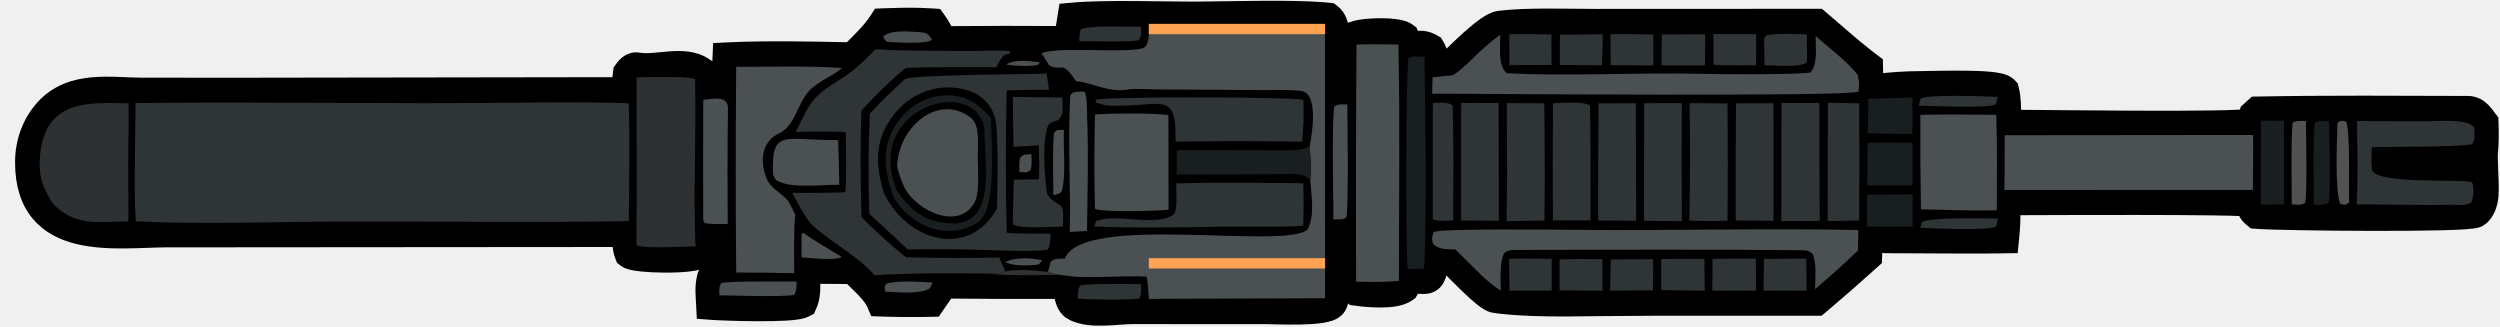
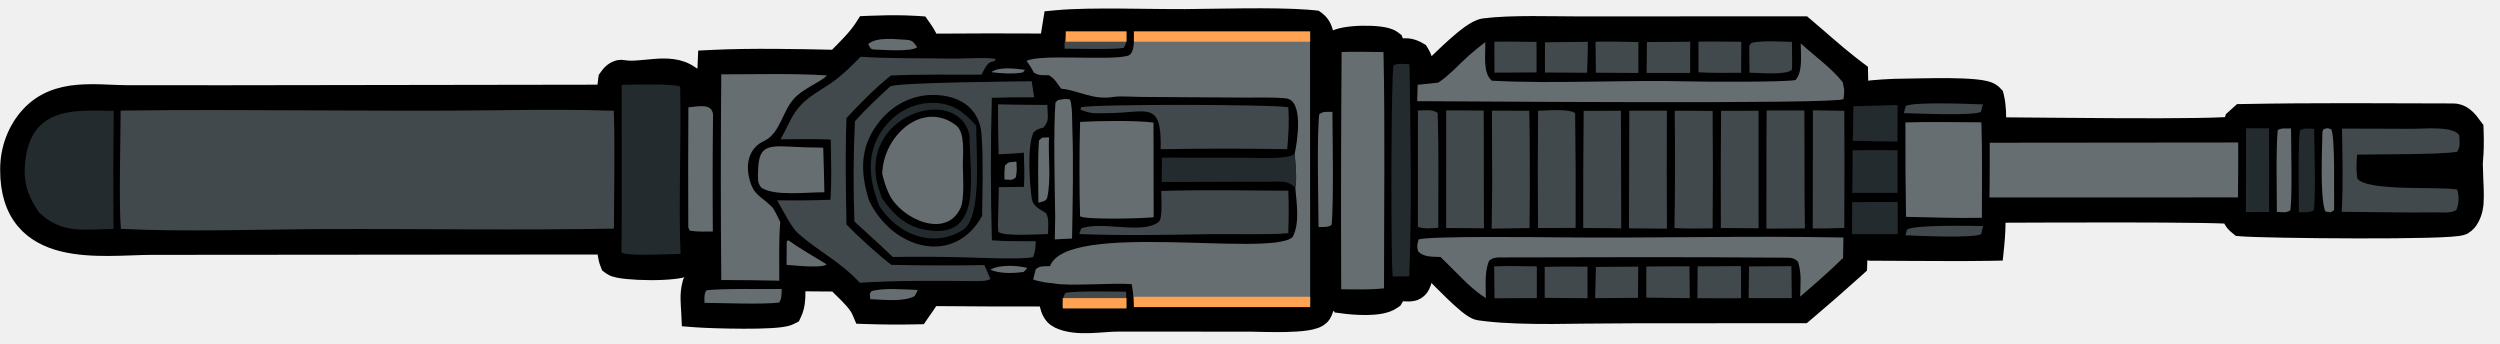
- <svg xmlns="http://www.w3.org/2000/svg" width="153" height="20" viewBox="0 0 153 20" fill="none">
+ <svg xmlns="http://www.w3.org/2000/svg" width="153" height="21" viewBox="0 0 153 21" fill="none">
  <g clip-path="url(#clip0_3279_11240)">
-     <path d="M73.44 0.597C75.356 0.582 78.867 0.476 80.906 0.63L81.294 0.665L81.43 0.679L81.54 0.76C81.737 0.906 81.857 1.107 81.933 1.299C82.009 1.492 82.052 1.707 82.078 1.919C82.102 2.113 82.113 2.321 82.117 2.537C82.154 2.426 82.198 2.314 82.253 2.205L82.29 2.131L82.348 2.074C82.475 1.948 82.637 1.874 82.765 1.828C82.903 1.778 83.059 1.74 83.218 1.711C83.536 1.654 83.91 1.624 84.274 1.616C84.638 1.608 85.008 1.622 85.32 1.66C85.475 1.678 85.626 1.703 85.758 1.738C85.876 1.769 86.034 1.82 86.162 1.917L86.276 2.002L86.327 2.133C86.394 2.303 86.446 2.397 86.478 2.447C86.502 2.441 86.532 2.435 86.589 2.422C86.667 2.405 86.769 2.387 86.887 2.382C87.106 2.374 87.342 2.415 87.599 2.544L87.71 2.604L87.819 2.667L87.884 2.774C87.957 2.893 88.014 3.006 88.051 3.123C88.089 3.243 88.101 3.347 88.106 3.433C88.109 3.497 88.11 3.551 88.114 3.609C88.148 3.611 88.186 3.612 88.229 3.612C88.366 3.61 88.482 3.6 88.615 3.59C88.939 3.276 89.462 2.761 89.98 2.301C90.278 2.037 90.587 1.779 90.868 1.58C91.009 1.48 91.151 1.389 91.288 1.318C91.419 1.25 91.577 1.184 91.742 1.163C93.41 0.948 95.941 1.047 97.584 1.045L111.136 1.039H111.319L111.459 1.157C112.451 1.995 113.176 2.664 114.121 3.409L114.542 3.734L114.736 3.879L114.74 4.122C114.748 4.502 114.75 4.75 114.78 5.047C114.796 5.044 114.817 5.042 114.842 5.036L114.881 5.028C115.589 4.916 116.743 4.854 117.413 4.854L118.521 4.835C119.023 4.826 119.617 4.818 120.181 4.823C120.754 4.828 121.324 4.847 121.781 4.891C122.009 4.913 122.222 4.944 122.4 4.986C122.488 5.007 122.58 5.034 122.664 5.07C122.723 5.095 122.8 5.133 122.874 5.193L122.946 5.26L123.034 5.355L123.065 5.481C123.197 6.024 123.197 6.664 123.188 7.216C124.555 7.226 127.658 7.262 130.64 7.274C132.37 7.281 134.066 7.28 135.376 7.259C136.032 7.249 136.587 7.234 137 7.213C137.181 7.204 137.331 7.192 137.448 7.181L137.533 6.931L137.574 6.806L137.672 6.718L137.875 6.536L138.014 6.41L138.2 6.407C142.465 6.327 146.782 6.361 151.037 6.372C151.432 6.373 151.718 6.564 151.911 6.753C151.997 6.836 152.079 6.936 152.148 7.025L152.304 7.235L152.404 7.363L152.409 7.526C152.434 8.318 152.429 8.726 152.363 9.52L152.333 9.865L152.371 9.869L152.384 10.312C152.398 10.8 152.449 11.43 152.406 11.99V11.991C152.39 12.201 152.341 12.452 152.248 12.687C152.16 12.911 152.008 13.186 151.744 13.36H151.743C151.652 13.42 151.553 13.445 151.513 13.455C151.456 13.468 151.394 13.479 151.331 13.488C151.205 13.506 151.045 13.52 150.862 13.533C150.492 13.559 149.995 13.579 149.414 13.593C148.251 13.623 146.729 13.633 145.18 13.63C142.094 13.625 138.851 13.567 138.1 13.505L137.943 13.492L137.821 13.39C137.681 13.274 137.519 13.135 137.448 12.886C137.434 12.837 137.425 12.785 137.418 12.739C137.341 12.734 137.252 12.729 137.151 12.724C136.759 12.707 136.211 12.694 135.553 12.684C134.238 12.664 132.498 12.656 130.718 12.655C127.653 12.652 124.486 12.668 123.162 12.672C123.156 13.301 123.144 13.864 123.073 14.555L123.029 14.997L122.584 15.005C120.871 15.033 119.102 15.008 117.401 15.005V15.005C117.008 15.005 116.635 15.003 116.297 15.001C115.958 14.998 115.657 14.996 115.406 14.996H115.38L115.356 14.993C115.138 14.971 115.013 14.947 114.85 14.94C114.802 14.938 114.762 14.939 114.728 14.941C114.719 14.981 114.71 15.031 114.704 15.091C114.688 15.269 114.696 15.415 114.688 15.658L114.681 15.87L114.524 16.012C113.511 16.928 112.483 17.825 111.443 18.703L111.303 18.821H111.12L99.791 18.825L99.792 18.826C97.613 18.829 94.26 18.978 91.896 18.707L91.437 18.647C91.27 18.622 91.118 18.533 91.023 18.472C90.909 18.4 90.786 18.308 90.662 18.208C90.414 18.006 90.128 17.743 89.85 17.476C89.379 17.025 88.901 16.534 88.63 16.257C88.493 16.245 88.367 16.234 88.233 16.235C88.192 16.235 88.156 16.238 88.125 16.241C88.09 16.482 88.055 16.683 88.002 16.842C87.925 17.076 87.783 17.321 87.487 17.432C87.364 17.478 87.246 17.489 87.156 17.491C87.069 17.493 86.974 17.487 86.898 17.483C86.773 17.476 86.638 17.471 86.478 17.48C86.451 17.524 86.424 17.575 86.394 17.632C86.367 17.683 86.331 17.752 86.3 17.805L86.245 17.897L86.158 17.959C85.932 18.121 85.648 18.202 85.39 18.249C85.122 18.297 84.829 18.316 84.547 18.319C83.984 18.325 83.416 18.269 83.082 18.224V18.223C82.838 18.191 82.617 18.103 82.436 17.948C82.284 17.817 82.182 17.657 82.114 17.495C82.113 17.548 82.114 17.601 82.112 17.652C82.106 17.866 82.092 18.075 82.061 18.259C82.032 18.431 81.981 18.638 81.867 18.808C81.733 19.009 81.515 19.102 81.38 19.15C81.222 19.206 81.038 19.243 80.852 19.271C80.477 19.327 80.017 19.351 79.569 19.36C79.13 19.369 78.665 19.364 78.279 19.356L77.465 19.337L69.346 19.334H69.345C69.103 19.334 68.83 19.351 68.528 19.373C68.231 19.394 67.906 19.419 67.584 19.428C66.955 19.447 66.243 19.414 65.653 19.121H65.652C65.436 19.013 65.299 18.839 65.211 18.677C65.124 18.517 65.07 18.342 65.034 18.185C65.006 18.059 64.985 17.923 64.968 17.794C62.627 17.803 60.286 17.795 57.946 17.772C57.743 18.083 57.513 18.408 57.328 18.675L57.184 18.885L56.928 18.891C55.943 18.913 54.957 18.906 53.972 18.873L53.656 18.862L53.529 18.571C53.42 18.317 53.182 18.017 52.861 17.682C52.705 17.52 52.539 17.36 52.374 17.2C52.266 17.095 52.158 16.987 52.054 16.883L49.676 16.866C49.69 17.055 49.703 17.255 49.704 17.447C49.708 17.84 49.675 18.293 49.497 18.683L49.424 18.842L49.268 18.921C49.116 18.998 48.917 19.036 48.749 19.06C48.563 19.087 48.339 19.107 48.096 19.122C47.608 19.151 47.011 19.16 46.414 19.159C45.222 19.156 43.991 19.108 43.563 19.076L43.122 19.043L43.101 18.601C43.077 18.113 43.001 17.539 43.165 16.927L43.192 16.83L43.253 16.75C43.303 16.686 43.362 16.608 43.417 16.55C43.489 16.476 43.584 16.399 43.72 16.355C43.81 16.326 43.905 16.318 43.955 16.314C43.964 16.283 43.974 16.247 43.983 16.204C44.016 16.041 44.035 15.838 44.042 15.608C44.052 15.316 44.045 15.029 44.036 14.762C43.947 14.759 43.853 14.755 43.757 14.757C43.677 14.759 43.608 14.764 43.549 14.771C43.545 14.848 43.543 14.93 43.535 15.008C43.526 15.114 43.512 15.231 43.489 15.335C43.478 15.387 43.462 15.449 43.438 15.51C43.423 15.548 43.394 15.616 43.339 15.685L43.276 15.755C43.122 15.896 42.913 15.967 42.758 16.008C42.583 16.055 42.379 16.09 42.165 16.116C41.735 16.167 41.217 16.187 40.713 16.185C40.209 16.183 39.704 16.16 39.298 16.119C39.096 16.098 38.91 16.072 38.757 16.041C38.681 16.025 38.604 16.006 38.534 15.983C38.474 15.963 38.378 15.927 38.291 15.861L38.178 15.776L38.126 15.643C37.989 15.291 37.968 14.935 37.969 14.616L10.16 14.638C9.785 14.64 9.375 14.655 8.937 14.671C8.501 14.686 8.04 14.702 7.573 14.705C6.642 14.71 5.657 14.662 4.759 14.439C3.858 14.216 3.007 13.807 2.387 13.064C1.763 12.317 1.419 11.29 1.423 9.926C1.42 9.305 1.53 8.688 1.746 8.113C1.963 7.536 2.283 7.011 2.689 6.569L2.69 6.568C3.541 5.645 4.602 5.326 5.653 5.23C6.175 5.182 6.704 5.188 7.211 5.206C7.729 5.224 8.207 5.252 8.678 5.254H8.677L14.767 5.257L37.952 5.222C37.955 4.987 37.968 4.773 38.017 4.436L38.034 4.314L38.107 4.214C38.158 4.144 38.259 4.007 38.4 3.897C38.548 3.781 38.786 3.662 39.084 3.717H39.083C39.322 3.761 39.601 3.761 39.928 3.739C40.09 3.728 40.257 3.712 40.432 3.695C40.604 3.678 40.785 3.66 40.965 3.646C41.659 3.593 42.505 3.582 43.18 4.075L43.183 4.077H43.182C43.362 4.21 43.444 4.402 43.484 4.526C43.527 4.662 43.548 4.807 43.56 4.931C43.564 4.972 43.563 5.014 43.566 5.055L44.052 5.049C44.066 4.557 44.083 4.063 44.104 3.57L44.123 3.114L44.578 3.091C46.79 2.983 49.773 3.037 52.037 3.089C52.636 2.488 53.29 1.855 53.691 1.235L53.83 1.018L54.089 1.007C54.771 0.979 55.571 0.961 56.315 0.981L57.033 1.014L57.27 1.031L57.407 1.223C57.648 1.563 57.77 1.807 57.909 2.1C60.289 2.081 62.669 2.079 65.048 2.093C65.1 1.746 65.16 1.389 65.21 1.078L65.272 0.694L65.658 0.659C67.681 0.474 71.343 0.612 73.44 0.597Z" fill="black" stroke="black" />
-     <path d="M38.478 6.319C38.553 8.592 38.492 11.226 38.485 13.531C32.656 13.641 26.676 13.537 20.831 13.56C16.888 13.575 12.179 13.743 8.309 13.545C8.183 11.933 8.293 8.063 8.295 6.309C16.092 6.209 23.915 6.383 31.715 6.283C33.954 6.255 36.242 6.241 38.478 6.319Z" fill="#2F3437" />
-     <path d="M81.087 1.669L81.095 18.251L70.312 18.291C70.281 17.785 70.265 17.431 70.174 16.931C69.042 16.837 66.199 17.074 65.386 16.88L64.892 16.828C64.701 16.788 64.302 16.719 64.142 16.643L64.299 16.021C64.566 15.785 64.776 15.852 65.174 15.824C66.237 13.032 78.628 15.309 80.02 14.05C80.472 13.208 80.268 12.013 80.185 11.027C80.296 10.427 80.193 9.59 80.146 8.96C80.31 8.205 80.71 5.691 79.626 5.563C78.922 5.481 77.916 5.515 77.189 5.513L70.761 5.472C70.389 5.47 69.415 5.411 69.092 5.468C67.803 5.694 66.951 5.072 65.849 4.967C65.617 4.641 65.436 4.321 65.101 4.144L64.975 4.142C64.64 4.135 64.489 4.165 64.196 3.989C64.033 3.71 63.93 3.529 63.738 3.269C64.584 2.827 68.785 3.269 69.924 2.955C70.359 2.835 70.307 2.018 70.319 1.664C73.908 1.642 77.498 1.643 81.087 1.669Z" fill="#4B5053" />
-     <path d="M64.301 14.301C64.274 14.742 64.289 14.879 64.139 15.275C63.402 15.437 60.922 15.314 60.014 15.291C58.526 15.25 57.037 15.243 55.548 15.268C54.822 14.557 53.956 13.793 53.205 13.099C53.127 11.053 53.138 9.003 53.235 6.959C53.934 6.184 54.634 5.525 55.393 4.83C55.821 4.58 63.035 4.532 64.051 4.511L64.203 5.494C63.339 5.487 62.476 5.498 61.613 5.529C61.534 8.434 61.535 11.343 61.616 14.249C62.44 14.32 63.461 14.295 64.301 14.301Z" fill="#2F3437" />
-     <path d="M60.993 7.975C61.094 9.329 61.036 11.384 61.018 12.754C59.333 15.821 55.566 14.843 54.104 11.828C53.557 10.113 53.531 8.573 54.628 7.115C55.009 6.602 55.481 6.181 56.015 5.879C56.549 5.577 57.133 5.4 57.73 5.36C59.341 5.263 60.952 5.963 60.993 7.975Z" fill="black" />
-     <path d="M60.654 7.227C60.641 8.623 61.054 12.869 59.832 13.62C58.056 14.714 55.928 13.975 54.736 12.163C54.029 10.395 53.884 8.634 55.204 7.124C55.566 6.714 55.997 6.389 56.474 6.167C56.951 5.945 57.462 5.833 57.979 5.835C59.19 5.844 59.856 6.339 60.654 7.227Z" fill="#191E21" />
-     <path d="M60.244 7.791C60.265 10.362 61.076 14.19 57.639 13.623C56.377 13.416 55.655 12.729 54.891 11.685C54.82 11.494 54.755 11.301 54.693 11.105C53.293 6.6 59.488 4.634 60.244 7.791Z" fill="black" />
-     <path d="M59.837 9.65C59.852 10.312 59.944 11.718 59.704 12.253C58.828 14.211 56.055 12.933 55.334 11.434C55.106 10.958 55.027 10.656 54.904 10.178C54.973 7.774 57.439 5.659 59.435 7.223C59.981 7.651 59.846 8.921 59.837 9.65ZM137.889 8.26C137.903 9.369 137.884 10.511 137.877 11.622L122.667 11.628C122.692 10.539 122.68 9.371 122.684 8.275L137.889 8.26Z" fill="#4B5053" />
-     <path d="M53.583 3.013C55.45 3.139 57.385 3.092 59.257 3.128C59.841 3.139 61.37 3.029 61.859 3.154L61.761 3.287C61.337 3.33 61.26 3.605 61.046 3.983L60.975 4.111C59.163 4.113 57.233 4.081 55.432 4.163C54.445 4.961 53.59 5.822 52.718 6.764C52.637 8.969 52.677 11.071 52.717 13.272C53.353 13.952 54.748 15.216 55.463 15.749C57.36 15.792 59.259 15.798 61.156 15.762L61.528 16.616C61.232 16.767 60.868 16.736 60.533 16.743C58.27 16.72 55.786 16.697 53.535 16.846C52.278 15.49 51.02 14.957 49.708 13.777C49.362 13.465 48.748 12.284 48.479 11.799C49.565 11.815 50.651 11.805 51.735 11.767C51.818 10.67 51.778 9.194 51.753 8.082C50.805 8.031 49.647 8.065 48.684 8.067C48.998 7.525 49.237 6.911 49.586 6.394C50.237 5.429 51.251 5.05 52.118 4.374C52.646 3.963 53.103 3.499 53.583 3.013Z" fill="#2F3437" />
-     <path d="M51.521 4.157C51.132 4.574 50.018 4.978 49.49 5.597C48.793 6.368 48.639 7.721 47.685 8.16C46.814 8.559 46.539 9.447 46.753 10.398C47.006 11.52 47.481 11.519 48.168 12.215C48.297 12.347 48.598 12.988 48.691 13.183L48.661 13.163C48.573 14.257 48.605 15.603 48.605 16.719L46.811 16.689L45.055 16.679C45.019 12.483 45.018 8.287 45.055 4.09C47.073 4.091 49.538 4.021 51.521 4.157Z" fill="#4B5053" />
-     <path d="M113.731 14.076L113.709 15.329C112.847 16.173 111.988 16.915 111.082 17.695C111.099 16.939 111.18 16.256 110.95 15.559C110.693 15.316 110.55 15.313 110.198 15.311C104.353 15.26 98.501 15.283 92.655 15.296C92.421 15.298 92.213 15.341 92.035 15.515C91.765 16.194 91.843 17.019 91.846 17.784C91.384 17.492 91.137 17.269 90.727 16.909C90.179 16.359 89.629 15.812 89.076 15.27C88.544 15.236 88.074 15.298 87.701 14.927C87.609 14.568 87.642 14.548 87.732 14.194C88.386 13.978 95.095 14.053 96.159 14.065C101.976 14.129 107.933 13.959 113.731 14.076ZM113.779 5.048C113.775 5.28 113.768 5.375 113.738 5.605C113.251 5.932 90.231 5.735 87.646 5.731L87.673 4.729L88.93 4.599C89.308 4.355 89.562 4.109 89.9 3.805C90.566 3.139 91.077 2.675 91.81 2.12C91.839 2.883 91.641 3.981 92.212 4.479C96.049 4.687 100.399 4.414 104.286 4.522C105.072 4.544 110.284 4.577 110.802 4.435C111.248 3.93 111.122 2.937 111.118 2.197C111.877 2.893 113.039 3.735 113.691 4.579L113.779 5.048ZM85.583 2.727C85.685 7.459 85.611 12.438 85.615 17.188C84.71 17.28 83.898 17.254 82.994 17.242C82.976 12.403 82.984 7.563 83.019 2.724C83.85 2.691 84.747 2.719 85.583 2.727Z" fill="#4B5053" />
-     <path d="M42.538 4.84C42.62 8.108 42.426 12.001 42.565 15.073C41.946 15.093 39.359 15.235 38.949 15.001C38.983 11.677 38.95 8.09 38.959 4.732C39.577 4.722 42.086 4.641 42.538 4.84ZM7.873 6.325C7.844 8.734 7.839 11.143 7.858 13.552C6.034 13.575 4.694 13.88 3.295 12.533C2.734 11.704 2.382 10.938 2.425 9.882C2.583 6.004 5.459 6.284 7.873 6.325Z" fill="#2D3134" />
-     <path d="M122.174 7.027C122.236 8.927 122.205 10.96 122.204 12.87C120.685 12.901 119.087 12.843 117.561 12.811C117.529 10.884 117.517 8.958 117.525 7.031C119.053 6.988 120.642 7.019 122.174 7.027ZM71.507 7.041L71.517 12.835C70.955 12.905 67.408 13.008 67.014 12.78C66.96 11.012 66.966 8.763 67.015 7C68.182 6.938 70.382 6.9 71.507 7.041Z" fill="#4B5053" />
-     <path d="M151.415 7.803C151.438 8.202 151.5 8.548 151.281 8.83C150.215 9.012 146.468 8.972 145.163 9.004C145.133 9.59 145.101 9.874 145.18 10.462C145.747 11.273 150.203 10.939 151.284 11.141C151.428 11.467 151.402 12.085 151.233 12.4C150.878 12.598 150.503 12.538 150.092 12.534C148.186 12.565 146.143 12.512 144.225 12.501C144.321 10.92 144.267 8.994 144.244 7.409L148.544 7.423C149.235 7.424 151.011 7.239 151.415 7.803Z" fill="#2F3437" />
-     <path d="M79.757 11.212C79.793 12.158 79.787 12.867 79.755 13.813C78.45 13.924 76.268 13.848 74.891 13.871C72.273 13.915 69.571 13.968 66.963 13.864C66.977 13.812 67.081 13.524 67.085 13.523C68.35 13.038 70.793 13.915 71.825 13.122C72.073 12.932 71.988 11.655 71.98 11.229C74.446 11.141 77.269 11.201 79.757 11.212ZM79.758 6.104C79.817 7.008 79.769 7.773 79.691 8.67C77.109 8.625 74.526 8.625 71.944 8.671C72.025 5.642 71.123 6.453 68.751 6.461C68.013 6.469 67.74 6.538 67.046 6.254L67.069 6.104C67.867 5.901 78.842 5.922 79.758 6.104Z" fill="#2F3437" />
-     <path d="M111.354 11.783L111.374 13.518L109.016 13.532L109.021 8.071L109.032 6.302L111.342 6.301L111.354 11.783ZM105.725 6.333C105.747 8.728 105.747 11.12 105.726 13.514C104.943 13.523 104.173 13.541 103.39 13.498C103.432 11.104 103.437 8.71 103.404 6.317C104.166 6.305 104.961 6.327 105.725 6.333ZM102.926 6.313C102.914 8.72 102.915 11.128 102.93 13.534L100.607 13.512L100.626 6.314L102.926 6.313ZM108.535 6.318L108.539 13.511L106.23 13.492C106.216 11.102 106.221 8.713 106.243 6.323L108.535 6.318ZM94.534 8.975C94.545 10.483 94.54 11.991 94.519 13.5L92.203 13.531L92.234 10.913L92.218 6.312L94.499 6.319C94.533 7.171 94.525 8.114 94.534 8.975ZM91.717 6.308L91.729 13.512L89.418 13.493L89.421 6.299C90.179 6.288 90.958 6.303 91.717 6.308ZM97.311 6.474C97.345 8.812 97.355 11.151 97.341 13.489L95.039 13.495C95.019 11.103 95.02 8.711 95.043 6.32C95.534 6.308 96.999 6.175 97.311 6.474ZM100.112 6.317L100.133 13.521C99.372 13.493 98.571 13.5 97.806 13.493C97.801 11.104 97.81 8.715 97.834 6.327L100.112 6.317Z" fill="#2F3437" />
-     <path d="M65.012 5.963L65.017 6.127C65.034 6.755 65.123 6.932 64.772 7.348C64.467 7.434 64.421 7.422 64.165 7.634C63.771 8.509 63.919 10.61 64.045 11.625C64.114 12.184 64.524 12.31 64.935 12.593C65.129 12.928 65.057 13.443 65.046 13.865C64.491 13.868 62.369 14.025 62.012 13.731L61.987 13.355L62.041 10.995L63.579 10.976C63.623 10.231 63.597 9.628 63.572 8.882C63.07 8.939 62.535 8.957 62.029 8.984C62.003 7.965 61.991 6.945 61.992 5.927C62.998 5.948 64.006 5.96 65.012 5.963Z" fill="#2F3437" />
-     <path d="M113.785 6.323C113.798 8.712 113.797 11.102 113.782 13.492C113.148 13.52 112.49 13.519 111.853 13.525L111.863 6.29L113.785 6.323Z" fill="#2F3437" />
-     <path d="M80.146 8.96C80.193 9.59 80.296 10.427 80.185 11.027C79.735 10.581 79.342 10.655 78.769 10.656C76.518 10.66 74.263 10.67 72.012 10.68L72.023 9.187L77.117 9.192C77.786 9.193 79.694 9.321 80.146 8.96Z" fill="#191E21" />
-     <path d="M44.551 6.532C44.522 8.924 44.518 11.315 44.539 13.708C44.033 13.714 43.632 13.734 43.126 13.656L43.037 13.462C43.025 11.01 43.027 8.558 43.042 6.105C43.617 6.072 44.454 5.823 44.551 6.532Z" fill="#4B5053" />
-     <path d="M51.335 9.939L51.365 11.309C50.321 11.294 48.284 11.572 47.491 11.012C47.282 10.715 47.308 10.612 47.299 10.235C47.326 8.8 47.526 8.425 48.996 8.504C49.76 8.545 50.529 8.572 51.294 8.578L51.335 9.939ZM66.535 7.213C66.617 9.455 66.562 11.886 66.523 14.138L65.467 14.191L65.491 12.841C65.466 11.101 65.375 7.427 65.508 5.81L65.667 5.663C65.942 5.619 66.131 5.561 66.401 5.635C66.539 6.023 66.522 6.767 66.535 7.213Z" fill="#4B5053" />
-     <path d="M88.901 6.464C88.971 8.707 88.937 11.224 88.934 13.481C88.565 13.504 88.002 13.574 87.687 13.41L87.69 6.303C88.089 6.295 88.641 6.217 88.901 6.464Z" fill="#2F3437" />
-     <path d="M139.779 7.393C139.788 9.099 139.789 10.805 139.782 12.512L138.36 12.522L138.374 7.389L139.779 7.393Z" fill="#191E21" />
-     <path d="M117.042 8.733V11.345H114.276C114.294 10.492 114.285 9.598 114.289 8.74C115.188 8.713 116.139 8.733 117.042 8.733Z" fill="#191E21" />
-     <path d="M82.457 6.388C82.463 7.725 82.545 12.098 82.404 13.305C82.156 13.47 81.932 13.422 81.609 13.434C81.6 11.976 81.496 7.739 81.652 6.53C81.939 6.33 82.057 6.402 82.457 6.388Z" fill="#4B5053" />
-     <path d="M117.046 5.971L117.04 8.201C116.126 8.201 115.213 8.184 114.3 8.155C114.335 7.473 114.33 6.731 114.337 6.043C115.24 6.025 116.143 6.001 117.046 5.971Z" fill="#191E21" />
-     <path d="M117.052 11.9L117.054 13.868L114.263 13.869L114.266 11.911L117.052 11.9Z" fill="#191E21" />
-     <path d="M107.46 15.826L107.467 17.791C106.584 17.803 105.678 17.79 104.793 17.789L104.809 15.841L107.46 15.826Z" fill="#2F3437" />
-     <path d="M110.547 15.831L110.568 17.788L107.928 17.784L107.954 15.843L110.547 15.831Z" fill="#2F3437" />
-     <path d="M104.306 15.841L104.329 17.789L101.668 17.754L101.667 15.851C102.541 15.835 103.43 15.843 104.306 15.841ZM104.355 2.093L104.348 4.003H101.685L101.706 2.113L104.355 2.093ZM94.966 15.843V17.784L92.377 17.795L92.356 15.842C93.203 15.804 94.114 15.833 94.966 15.843Z" fill="#2F3437" />
-     <path d="M98.067 15.86L98.068 17.792L95.448 17.769L95.449 15.875C96.297 15.842 97.213 15.861 98.067 15.86Z" fill="#2F3437" />
-     <path d="M101.174 15.859L101.157 17.769L98.538 17.788L98.582 15.877L101.174 15.859ZM101.18 2.112L101.183 4.005L98.582 3.991L98.56 2.095C99.396 2.068 100.336 2.102 101.18 2.112Z" fill="#2F3437" />
-     <path d="M110.592 3.5L110.58 3.808C110.221 4.155 108.569 3.998 107.983 3.989L107.968 2.577C107.978 2.278 107.927 2.408 108.096 2.167C108.703 2.009 109.922 2.089 110.58 2.102L110.592 3.5ZM107.481 2.095L107.47 3.994C106.607 3.998 105.72 4.015 104.86 3.964L104.859 2.089C105.715 2.07 106.621 2.091 107.481 2.095Z" fill="#2F3437" />
-     <path d="M94.948 2.107L94.951 3.972L92.374 3.987L92.368 2.093C93.206 2.072 94.105 2.099 94.948 2.107Z" fill="#2F3437" />
-     <path d="M142.538 7.429C142.55 8.357 142.642 11.613 142.52 12.402C142.242 12.572 141.934 12.525 141.604 12.527C141.608 11.429 141.543 8.391 141.668 7.522C141.929 7.355 142.222 7.417 142.538 7.429Z" fill="#191E21" />
-     <path d="M98.086 2.098C98.092 2.719 98.061 3.371 98.042 3.993L95.465 3.978C95.453 3.381 95.466 2.73 95.468 2.129C96.34 2.112 97.213 2.102 98.086 2.098Z" fill="#2F3437" />
-     <path d="M141.124 7.403C141.129 8.392 141.207 11.574 141.083 12.414C140.77 12.595 140.667 12.519 140.257 12.511C140.257 11.189 140.195 8.731 140.31 7.501C140.555 7.361 140.819 7.408 141.124 7.403Z" fill="#525252" />
-     <path d="M48.753 17.227C48.737 17.55 48.768 17.823 48.589 18.058C47.63 18.181 45.104 18.085 44.029 18.074C44.024 17.751 43.993 17.6 44.133 17.317C44.808 17.188 47.942 17.232 48.753 17.227Z" fill="#4B5053" />
-     <path d="M143.762 12.283L143.758 12.4L143.557 12.531C143.414 12.511 143.232 12.527 143.198 12.42C142.885 11.452 143.035 8.539 143.045 7.597L143.108 7.452C143.356 7.368 143.337 7.367 143.584 7.453C143.837 7.988 143.741 11.395 143.762 12.283Z" fill="#525252" />
-     <path d="M69.832 17.391C69.832 17.714 69.877 18.029 69.716 18.274C69.06 18.362 66.602 18.353 65.951 18.267C65.973 17.948 65.95 17.702 66.124 17.461C66.781 17.332 69.017 17.39 69.832 17.391ZM69.832 1.642C69.822 2.14 69.892 2.108 69.69 2.47C69.112 2.58 66.815 2.521 66.064 2.521C66.061 2.171 66.049 2.157 66.138 1.805C66.498 1.538 69.184 1.639 69.832 1.642ZM122.268 5.93L122.146 6.377C121.81 6.649 118.106 6.479 117.427 6.464L117.539 6.045C117.86 5.751 121.559 5.902 122.268 5.93Z" fill="#2F3437" />
-     <path d="M122.272 13.373L122.166 13.863C121.753 14.134 118.266 13.974 117.522 13.938L117.623 13.591C118.069 13.287 121.524 13.361 122.272 13.373Z" fill="#2F3437" />
-     <path d="M65.114 7.948C65.05 9.052 65.252 10.511 65.008 11.611C64.951 11.87 64.701 11.878 64.465 11.945C64.459 10.826 64.41 9.201 64.501 8.131C64.738 7.895 64.707 7.973 65.114 7.948Z" fill="#4B5053" />
-     <path d="M51.503 15.718C51.207 15.978 49.534 15.781 49.049 15.75L49.061 14.315L49.15 14.242C49.905 14.772 50.717 15.243 51.503 15.718Z" fill="#4B5053" />
-     <path d="M64.142 16.643C64.302 16.719 64.701 16.788 64.892 16.828C63.937 16.83 61.331 16.884 60.533 16.743C60.868 16.736 61.232 16.767 61.528 16.617C62.171 16.439 63.474 16.55 64.142 16.643Z" fill="#313131" />
-     <path d="M63.12 9.431C63.136 9.818 63.162 10.011 63.082 10.393C62.812 10.612 62.807 10.531 62.384 10.527C62.378 10.166 62.374 10.033 62.421 9.665C62.692 9.401 62.678 9.484 63.12 9.431ZM63.781 15.937C63.698 16.07 63.671 16.075 63.556 16.184C62.942 16.268 62.104 16.302 61.522 16.045C62.097 15.72 63.162 15.778 63.781 15.937Z" fill="#4B5053" />
-     <path d="M63.649 3.815L63.506 3.974C62.909 4.084 62.183 4.035 61.585 3.957C62.047 3.6 63.091 3.743 63.649 3.815Z" fill="#4B5053" />
-     <path d="M54.44 2.571C54.961 2.59 56.692 2.725 57.046 2.429C56.823 2.128 56.775 1.995 56.358 1.974C55.706 1.941 54.553 1.785 54.044 2.24C54.189 2.478 54.164 2.562 54.44 2.571Z" fill="#4B5053" />
-     <path d="M56.893 17.654C56.964 17.523 57.028 17.427 57.075 17.287C56.27 17.254 54.971 17.144 54.246 17.359C54.093 17.614 54.149 17.471 54.176 17.849C54.961 17.881 56.241 18.034 56.893 17.654Z" fill="#4B5053" />
-     <path d="M87.156 16.451C87.323 12.78 87.238 7.284 87.174 3.478C86.841 3.459 86.493 3.399 86.195 3.539C86.04 4.35 86.031 15.42 86.146 16.461L87.156 16.451Z" fill="#191E21" />
-     <rect x="70.307" y="1.459" width="10.788" height="0.633" fill="#FFA353" />
-     <rect x="70.307" y="15.799" width="10.788" height="0.633" fill="#FFA353" />
+     <path d="M72.527 1.057C74.443 1.042 77.954 0.935 79.993 1.09L80.381 1.124L80.517 1.139L80.627 1.22C80.824 1.366 80.944 1.567 81.02 1.759C81.096 1.952 81.139 2.166 81.165 2.379C81.189 2.572 81.2 2.781 81.203 2.996C81.241 2.885 81.285 2.774 81.34 2.664L81.377 2.591L81.435 2.533C81.561 2.407 81.724 2.333 81.852 2.287C81.99 2.237 82.146 2.2 82.305 2.171C82.623 2.114 82.997 2.083 83.361 2.075C83.725 2.068 84.095 2.082 84.406 2.119C84.562 2.138 84.713 2.163 84.845 2.198C84.963 2.228 85.121 2.279 85.249 2.376L85.362 2.461L85.414 2.593C85.481 2.763 85.533 2.857 85.565 2.906C85.589 2.901 85.619 2.895 85.676 2.882C85.754 2.865 85.856 2.847 85.974 2.842C86.193 2.833 86.429 2.875 86.686 3.003L86.797 3.064L86.906 3.126L86.971 3.234C87.044 3.353 87.101 3.466 87.138 3.582C87.176 3.703 87.188 3.806 87.193 3.893C87.196 3.957 87.197 4.01 87.2 4.069C87.235 4.07 87.273 4.072 87.316 4.072C87.453 4.07 87.569 4.06 87.701 4.05C88.025 3.736 88.549 3.221 89.067 2.761C89.364 2.496 89.673 2.239 89.955 2.039C90.096 1.94 90.238 1.848 90.375 1.778C90.506 1.71 90.663 1.644 90.828 1.622C92.497 1.408 95.028 1.506 96.671 1.505L110.223 1.498H110.406L110.546 1.616C111.538 2.454 112.263 3.124 113.208 3.868L113.629 4.194L113.823 4.339L113.827 4.581C113.835 4.961 113.837 5.21 113.866 5.507C113.883 5.504 113.904 5.501 113.929 5.495L113.968 5.488C114.676 5.375 115.83 5.314 116.5 5.314L117.608 5.294C118.11 5.285 118.704 5.277 119.268 5.282C119.84 5.288 120.411 5.306 120.868 5.351C121.096 5.373 121.309 5.403 121.487 5.446C121.575 5.467 121.667 5.493 121.751 5.53C121.81 5.555 121.887 5.593 121.961 5.653L122.032 5.72L122.121 5.815L122.152 5.941C122.284 6.484 122.284 7.123 122.275 7.676C123.642 7.686 126.745 7.722 129.727 7.734C131.457 7.741 133.153 7.74 134.463 7.719C135.119 7.709 135.674 7.694 136.087 7.673C136.268 7.664 136.418 7.652 136.535 7.641L136.62 7.391L136.661 7.266L136.759 7.178L136.962 6.995L137.101 6.869L137.287 6.866C141.552 6.786 145.869 6.82 150.124 6.831C150.519 6.832 150.805 7.024 150.998 7.212C151.084 7.296 151.166 7.395 151.235 7.485L151.391 7.695L151.49 7.823L151.496 7.986C151.521 8.777 151.516 9.186 151.449 9.98L151.42 10.325L151.458 10.328L151.471 10.772C151.485 11.26 151.536 11.889 151.493 12.45V12.45C151.477 12.661 151.427 12.912 151.335 13.147C151.247 13.37 151.095 13.646 150.831 13.82H150.83C150.739 13.88 150.64 13.905 150.6 13.914C150.543 13.928 150.481 13.939 150.418 13.947C150.292 13.965 150.132 13.98 149.948 13.992C149.579 14.018 149.082 14.038 148.501 14.053C147.338 14.082 145.816 14.093 144.267 14.09C141.181 14.085 137.938 14.027 137.187 13.964L137.03 13.951L136.907 13.85C136.768 13.734 136.606 13.595 136.535 13.346C136.521 13.296 136.512 13.245 136.505 13.198C136.428 13.194 136.339 13.188 136.238 13.184C135.846 13.167 135.298 13.154 134.64 13.144C133.325 13.124 131.585 13.116 129.805 13.114C126.74 13.112 123.573 13.127 122.249 13.132C122.243 13.76 122.231 14.323 122.16 15.015L122.115 15.456L121.671 15.464C119.958 15.493 118.189 15.467 116.488 15.465V15.464C116.095 15.464 115.722 15.463 115.384 15.46C115.045 15.458 114.744 15.455 114.492 15.455H114.467L114.443 15.452C114.225 15.431 114.1 15.406 113.937 15.4C113.889 15.398 113.849 15.398 113.815 15.401C113.805 15.441 113.797 15.491 113.791 15.551C113.775 15.728 113.783 15.874 113.775 16.117L113.768 16.329L113.611 16.472C112.597 17.388 111.57 18.284 110.53 19.162L110.39 19.28H110.207L98.878 19.284L98.879 19.285C96.7 19.288 93.347 19.437 90.983 19.166L90.524 19.107C90.357 19.082 90.205 18.993 90.11 18.932C89.996 18.86 89.873 18.768 89.749 18.667C89.501 18.465 89.215 18.203 88.937 17.936C88.466 17.485 87.988 16.993 87.717 16.717C87.58 16.704 87.454 16.693 87.32 16.695C87.279 16.695 87.243 16.698 87.212 16.7C87.177 16.942 87.142 17.143 87.089 17.302C87.011 17.536 86.87 17.78 86.573 17.892C86.451 17.938 86.332 17.948 86.243 17.95C86.156 17.952 86.061 17.947 85.985 17.943C85.86 17.936 85.725 17.93 85.565 17.94C85.538 17.984 85.511 18.035 85.481 18.092C85.454 18.143 85.418 18.212 85.387 18.265L85.332 18.357L85.245 18.419C85.019 18.58 84.735 18.662 84.477 18.708C84.209 18.756 83.916 18.775 83.634 18.779C83.071 18.785 82.503 18.729 82.169 18.684V18.683C81.925 18.651 81.704 18.563 81.523 18.407C81.371 18.277 81.269 18.117 81.2 17.954C81.2 18.008 81.201 18.06 81.2 18.112C81.193 18.326 81.178 18.535 81.148 18.719C81.119 18.891 81.068 19.098 80.954 19.268C80.82 19.469 80.602 19.562 80.467 19.61C80.309 19.665 80.125 19.703 79.939 19.731C79.564 19.786 79.104 19.81 78.656 19.82C78.217 19.828 77.752 19.824 77.365 19.816L76.552 19.797L68.433 19.794H68.432C68.189 19.793 67.917 19.811 67.615 19.832C67.318 19.853 66.993 19.878 66.671 19.888C66.042 19.907 65.329 19.874 64.74 19.58H64.739C64.523 19.473 64.386 19.298 64.298 19.137C64.211 18.977 64.157 18.801 64.121 18.645C64.093 18.518 64.072 18.382 64.055 18.254C61.714 18.262 59.373 18.255 57.032 18.232C56.83 18.543 56.6 18.868 56.415 19.135L56.271 19.345L56.015 19.351C55.03 19.372 54.044 19.366 53.059 19.332L52.742 19.322L52.617 19.03C52.507 18.777 52.269 18.477 51.947 18.142C51.792 17.979 51.626 17.819 51.461 17.659C51.353 17.555 51.245 17.447 51.141 17.343L48.763 17.325C48.777 17.515 48.789 17.715 48.791 17.907C48.795 18.299 48.762 18.753 48.584 19.143L48.511 19.302L48.355 19.381C48.203 19.458 48.004 19.495 47.836 19.52C47.65 19.547 47.426 19.567 47.183 19.581C46.695 19.61 46.098 19.62 45.501 19.618C44.309 19.616 43.078 19.568 42.65 19.535L42.209 19.502L42.188 19.061C42.164 18.573 42.088 17.998 42.252 17.387L42.279 17.289L42.34 17.21C42.39 17.145 42.449 17.068 42.504 17.01C42.575 16.935 42.671 16.859 42.807 16.815C42.897 16.786 42.992 16.777 43.042 16.774C43.051 16.743 43.061 16.706 43.07 16.663C43.103 16.501 43.121 16.297 43.129 16.068C43.139 15.775 43.132 15.489 43.123 15.222C43.033 15.219 42.94 15.215 42.844 15.217C42.764 15.219 42.694 15.224 42.636 15.231C42.632 15.308 42.63 15.389 42.622 15.468C42.612 15.573 42.599 15.691 42.576 15.795C42.565 15.847 42.549 15.909 42.525 15.97C42.51 16.007 42.48 16.075 42.426 16.145L42.362 16.214C42.209 16.355 42 16.426 41.845 16.468C41.67 16.515 41.466 16.55 41.252 16.575C40.822 16.626 40.304 16.646 39.8 16.645C39.295 16.643 38.791 16.619 38.385 16.578C38.183 16.558 37.997 16.532 37.844 16.5C37.768 16.485 37.691 16.466 37.621 16.443C37.561 16.422 37.465 16.386 37.378 16.321L37.265 16.236L37.213 16.103C37.076 15.751 37.054 15.395 37.056 15.075L9.247 15.098C8.872 15.099 8.462 15.115 8.024 15.13C7.588 15.146 7.127 15.162 6.659 15.164C5.729 15.169 4.744 15.121 3.846 14.899C2.945 14.675 2.094 14.267 1.474 13.524C0.85 12.777 0.506 11.75 0.51 10.386C0.507 9.765 0.617 9.148 0.833 8.573C1.05 7.996 1.37 7.471 1.776 7.029L1.777 7.028C2.628 6.105 3.688 5.786 4.739 5.69C5.261 5.642 5.791 5.648 6.298 5.665C6.816 5.683 7.294 5.712 7.765 5.714H7.764L13.854 5.717L37.039 5.682C37.042 5.447 37.054 5.232 37.104 4.896L37.121 4.774L37.194 4.674C37.245 4.604 37.346 4.466 37.487 4.357C37.635 4.24 37.873 4.121 38.171 4.177H38.17C38.408 4.22 38.688 4.221 39.015 4.198C39.177 4.188 39.344 4.172 39.519 4.155C39.691 4.138 39.872 4.12 40.052 4.106C40.746 4.052 41.592 4.041 42.267 4.534L42.27 4.536H42.269C42.449 4.67 42.531 4.861 42.571 4.986C42.614 5.122 42.635 5.266 42.647 5.391C42.651 5.431 42.65 5.473 42.653 5.515L43.139 5.509C43.153 5.016 43.169 4.523 43.191 4.03L43.21 3.573L43.665 3.551C45.877 3.442 48.86 3.496 51.124 3.549C51.722 2.948 52.377 2.314 52.778 1.695L52.917 1.478L53.176 1.467C53.858 1.439 54.657 1.421 55.402 1.441L56.12 1.474L56.357 1.49L56.493 1.683C56.735 2.022 56.857 2.267 56.996 2.56C59.376 2.541 61.756 2.539 64.135 2.553C64.187 2.206 64.247 1.848 64.297 1.537L64.359 1.154L64.745 1.118C66.768 0.934 70.43 1.072 72.527 1.057Z" fill="black" stroke="black" />
+     <path d="M37.565 6.778C37.64 9.052 37.579 11.686 37.572 13.991C31.743 14.101 25.763 13.996 19.918 14.02C15.975 14.035 11.266 14.203 7.396 14.005C7.27 12.393 7.38 8.523 7.382 6.768C15.179 6.668 23.002 6.843 30.802 6.743C33.041 6.715 35.329 6.701 37.565 6.778Z" fill="#42494D" />
+     <path d="M80.174 2.128L80.182 18.711L69.399 18.751C69.368 18.245 69.352 17.891 69.261 17.391C68.129 17.296 65.286 17.534 64.473 17.34L63.979 17.287C63.788 17.247 63.389 17.178 63.229 17.103L63.386 16.481C63.653 16.245 63.863 16.312 64.261 16.284C65.324 13.492 77.715 15.768 79.107 14.509C79.559 13.667 79.355 12.473 79.272 11.486C79.383 10.886 79.28 10.05 79.233 9.42C79.397 8.665 79.797 6.151 78.713 6.023C78.009 5.941 77.003 5.975 76.276 5.973L69.848 5.932C69.476 5.93 68.502 5.871 68.179 5.927C66.89 6.154 66.038 5.532 64.936 5.426C64.704 5.101 64.523 4.781 64.188 4.604L64.062 4.602C63.727 4.595 63.576 4.625 63.283 4.448C63.12 4.17 63.017 3.988 62.825 3.728C63.671 3.286 67.872 3.728 69.011 3.415C69.446 3.295 69.394 2.477 69.406 2.124C72.995 2.102 76.585 2.103 80.174 2.128Z" fill="#676E71" />
+     <path d="M63.388 14.761C63.361 15.202 63.376 15.338 63.226 15.735C62.489 15.896 60.009 15.774 59.101 15.751C57.613 15.71 56.124 15.703 54.635 15.727C53.909 15.016 53.043 14.253 52.292 13.558C52.214 11.513 52.225 9.463 52.322 7.418C53.021 6.644 53.721 5.985 54.48 5.29C54.908 5.04 62.122 4.992 63.138 4.971L63.29 5.954C62.426 5.946 61.563 5.957 60.7 5.988C60.621 8.894 60.622 11.803 60.703 14.708C61.527 14.78 62.548 14.755 63.388 14.761Z" fill="#42494D" />
+     <path d="M60.08 8.435C60.181 9.788 60.123 11.844 60.105 13.214C58.42 16.281 54.653 15.303 53.191 12.287C52.644 10.573 52.618 9.033 53.715 7.575C54.096 7.062 54.568 6.641 55.102 6.338C55.636 6.036 56.22 5.86 56.817 5.82C58.428 5.723 60.039 6.423 60.08 8.435Z" fill="black" />
+     <path d="M59.741 7.686C59.728 9.083 60.141 13.328 58.919 14.079C57.143 15.174 55.015 14.435 53.823 12.623C53.116 10.855 52.971 9.094 54.291 7.584C54.653 7.174 55.084 6.848 55.561 6.626C56.038 6.405 56.549 6.293 57.066 6.295C58.277 6.304 58.943 6.798 59.741 7.686Z" fill="#242B2F" />
+     <path d="M59.331 8.251C59.352 10.822 60.163 14.649 56.726 14.083C55.464 13.876 54.742 13.188 53.978 12.145C53.907 11.954 53.842 11.761 53.78 11.565C52.38 7.06 58.575 5.094 59.331 8.251Z" fill="black" />
+     <path d="M58.924 10.11C58.939 10.772 59.031 12.177 58.791 12.713C57.915 14.671 55.142 13.393 54.421 11.894C54.193 11.417 54.114 11.116 53.991 10.637C54.06 8.234 56.526 6.118 58.522 7.683C59.068 8.111 58.933 9.381 58.924 10.11ZM136.976 8.72C136.99 9.828 136.971 10.971 136.964 12.082L121.754 12.087C121.779 10.998 121.767 9.831 121.771 8.735L136.976 8.72Z" fill="#676E71" />
+     <path d="M52.67 3.473C54.537 3.598 56.472 3.552 58.344 3.587C58.928 3.598 60.457 3.488 60.946 3.614L60.848 3.746C60.424 3.79 60.347 4.065 60.133 4.443L60.062 4.571C58.25 4.573 56.32 4.541 54.519 4.623C53.532 5.421 52.677 6.282 51.805 7.224C51.724 9.428 51.764 11.531 51.804 13.732C52.44 14.412 53.835 15.676 54.55 16.208C56.447 16.252 58.346 16.257 60.243 16.222L60.615 17.076C60.319 17.226 59.955 17.196 59.62 17.203C57.357 17.18 54.873 17.156 52.622 17.306C51.365 15.95 50.107 15.416 48.795 14.236C48.449 13.925 47.835 12.744 47.566 12.258C48.652 12.275 49.738 12.265 50.822 12.226C50.905 11.13 50.865 9.654 50.84 8.542C49.892 8.491 48.734 8.525 47.771 8.526C48.085 7.985 48.324 7.371 48.673 6.854C49.324 5.888 50.338 5.51 51.205 4.834C51.733 4.423 52.19 3.958 52.67 3.473Z" fill="#42494D" />
+     <path d="M50.608 4.616C50.219 5.034 49.105 5.437 48.577 6.056C47.88 6.827 47.726 8.181 46.772 8.62C45.901 9.018 45.626 9.906 45.84 10.857C46.093 11.979 46.568 11.978 47.255 12.675C47.384 12.806 47.685 13.447 47.778 13.643L47.748 13.623C47.66 14.716 47.692 16.063 47.692 17.178L45.898 17.148L44.142 17.138C44.106 12.943 44.105 8.746 44.142 4.55C46.16 4.551 48.625 4.481 50.608 4.616Z" fill="#676E71" />
+     <path d="M112.818 14.536L112.796 15.788C111.934 16.633 111.075 17.375 110.169 18.155C110.186 17.398 110.267 16.716 110.037 16.018C109.78 15.776 109.637 15.773 109.285 15.771C103.44 15.72 97.588 15.743 91.742 15.756C91.508 15.757 91.3 15.801 91.122 15.975C90.852 16.654 90.93 17.478 90.933 18.244C90.471 17.952 90.224 17.728 89.814 17.368C89.266 16.818 88.716 16.272 88.163 15.729C87.631 15.696 87.161 15.757 86.788 15.386C86.696 15.027 86.729 15.007 86.819 14.654C87.473 14.437 94.182 14.513 95.246 14.525C101.063 14.588 107.02 14.418 112.818 14.536ZM112.866 5.507C112.862 5.74 112.855 5.835 112.825 6.065C112.338 6.392 89.318 6.195 86.733 6.191L86.76 5.188L88.017 5.058C88.395 4.815 88.649 4.568 88.987 4.265C89.653 3.598 90.164 3.135 90.897 2.58C90.926 3.343 90.728 4.441 91.299 4.938C95.136 5.146 99.486 4.874 103.373 4.982C104.159 5.004 109.371 5.036 109.889 4.895C110.335 4.39 110.209 3.396 110.205 2.656C110.964 3.353 112.126 4.195 112.778 5.038L112.866 5.507ZM84.67 3.186C84.772 7.918 84.698 12.897 84.702 17.647C83.797 17.739 82.985 17.714 82.081 17.702C82.063 12.863 82.071 8.023 82.106 3.184C82.937 3.151 83.834 3.178 84.67 3.186Z" fill="#676E71" />
+     <path d="M41.625 5.3C41.707 8.567 41.513 12.461 41.652 15.533C41.033 15.553 38.446 15.695 38.036 15.461C38.07 12.136 38.037 8.55 38.046 5.192C38.664 5.182 41.173 5.101 41.625 5.3ZM6.96 6.785C6.931 9.194 6.926 11.603 6.945 14.012C5.121 14.035 3.781 14.339 2.382 12.993C1.821 12.164 1.469 11.397 1.512 10.342C1.67 6.464 4.546 6.744 6.96 6.785Z" fill="#242B2F" />
+     <path d="M121.261 7.486C121.323 9.386 121.292 11.419 121.291 13.329C119.772 13.361 118.174 13.303 116.648 13.271C116.616 11.344 116.604 9.417 116.612 7.491C118.14 7.447 119.729 7.478 121.261 7.486ZM70.594 7.501L70.604 13.295C70.042 13.365 66.495 13.467 66.101 13.239C66.047 11.472 66.053 9.223 66.102 7.46C67.269 7.397 69.469 7.36 70.594 7.501Z" fill="#676E71" />
+     <path d="M150.502 8.263C150.525 8.662 150.587 9.007 150.368 9.29C149.302 9.472 145.555 9.432 144.25 9.464C144.22 10.05 144.188 10.334 144.267 10.922C144.834 11.733 149.29 11.398 150.371 11.601C150.515 11.926 150.489 12.545 150.32 12.86C149.965 13.057 149.59 12.997 149.179 12.994C147.273 13.025 145.23 12.972 143.312 12.961C143.408 11.38 143.354 9.454 143.331 7.868L147.631 7.883C148.322 7.884 150.098 7.698 150.502 8.263Z" fill="#42494D" />
+     <path d="M78.844 11.672C78.88 12.617 78.874 13.326 78.842 14.273C77.537 14.384 75.355 14.307 73.978 14.331C71.36 14.375 68.658 14.427 66.05 14.324C66.064 14.272 66.168 13.984 66.172 13.983C67.437 13.497 69.88 14.375 70.912 13.582C71.16 13.392 71.075 12.115 71.067 11.688C73.533 11.601 76.356 11.661 78.844 11.672ZM78.845 6.564C78.904 7.467 78.856 8.233 78.778 9.13C76.196 9.085 73.613 9.085 71.031 9.131C71.112 6.102 70.21 6.913 67.838 6.921C67.1 6.928 66.827 6.997 66.133 6.714L66.156 6.564C66.954 6.361 77.929 6.382 78.845 6.564Z" fill="#42494D" />
+     <path d="M110.441 12.243L110.461 13.977L108.103 13.992L108.108 8.531L108.119 6.762L110.429 6.761L110.441 12.243ZM104.812 6.793C104.834 9.187 104.834 11.579 104.813 13.974C104.03 13.983 103.26 14.001 102.477 13.957C102.519 11.564 102.524 9.169 102.491 6.776C103.253 6.765 104.048 6.786 104.812 6.793ZM102.013 6.773C102.001 9.18 102.002 11.587 102.017 13.994L99.694 13.972L99.713 6.774L102.013 6.773ZM107.622 6.777L107.626 13.971L105.317 13.952C105.303 11.562 105.308 9.173 105.33 6.783L107.622 6.777ZM93.621 9.435C93.632 10.943 93.627 12.451 93.606 13.96L91.29 13.991L91.321 11.373L91.305 6.772L93.586 6.778C93.62 7.631 93.612 8.574 93.621 9.435ZM90.804 6.767L90.816 13.972L88.505 13.953L88.508 6.758C89.266 6.747 90.045 6.763 90.804 6.767ZM96.398 6.934C96.432 9.272 96.442 11.611 96.428 13.948L94.126 13.955C94.106 11.563 94.107 9.171 94.13 6.78C94.621 6.767 96.086 6.635 96.398 6.934ZM99.199 6.776L99.22 13.981C98.459 13.953 97.658 13.96 96.893 13.953C96.888 11.564 96.897 9.175 96.921 6.786L99.199 6.776Z" fill="#42494D" />
+     <path d="M64.099 6.423L64.104 6.586C64.121 7.215 64.21 7.392 63.859 7.807C63.554 7.894 63.508 7.882 63.252 8.094C62.858 8.968 63.006 11.069 63.132 12.085C63.201 12.644 63.611 12.77 64.022 13.053C64.216 13.387 64.144 13.903 64.133 14.325C63.578 14.327 61.456 14.485 61.099 14.191L61.074 13.815L61.128 11.455L62.666 11.436C62.71 10.691 62.684 10.087 62.659 9.342C62.157 9.398 61.622 9.416 61.116 9.444C61.09 8.425 61.078 7.405 61.079 6.386C62.085 6.407 63.093 6.42 64.099 6.423Z" fill="#42494D" />
+     <path d="M112.872 6.783C112.885 9.172 112.884 11.562 112.869 13.952C112.235 13.979 111.577 13.978 110.94 13.985L110.95 6.75L112.872 6.783Z" fill="#42494D" />
+     <path d="M79.233 9.42C79.28 10.05 79.383 10.886 79.272 11.486C78.822 11.041 78.429 11.115 77.856 11.116C75.605 11.12 73.35 11.13 71.099 11.139L71.11 9.646L76.204 9.652C76.873 9.653 78.781 9.781 79.233 9.42Z" fill="#242B2F" />
+     <path d="M43.638 6.992C43.609 9.384 43.605 11.775 43.626 14.167C43.12 14.174 42.719 14.194 42.213 14.116L42.124 13.922C42.112 11.47 42.114 9.017 42.129 6.565C42.704 6.532 43.541 6.283 43.638 6.992Z" fill="#676E71" />
+     <path d="M50.422 10.398L50.452 11.768C49.408 11.754 47.371 12.032 46.578 11.472C46.369 11.175 46.395 11.072 46.386 10.695C46.413 9.26 46.613 8.885 48.083 8.964C48.847 9.005 49.616 9.032 50.381 9.037L50.422 10.398ZM65.622 7.673C65.704 9.915 65.649 12.346 65.61 14.597L64.554 14.651L64.578 13.301C64.553 11.561 64.462 7.886 64.595 6.27L64.754 6.123C65.029 6.078 65.218 6.021 65.488 6.095C65.626 6.483 65.609 7.226 65.622 7.673Z" fill="#676E71" />
+     <path d="M87.988 6.924C88.058 9.166 88.024 11.684 88.021 13.941C87.652 13.964 87.089 14.034 86.774 13.87L86.777 6.763C87.176 6.755 87.728 6.676 87.988 6.924Z" fill="#42494D" />
+     <path d="M138.866 7.853C138.875 9.558 138.876 11.265 138.869 12.972L137.447 12.982L137.461 7.848L138.866 7.853Z" fill="#242B2F" />
+     <path d="M116.129 9.193V11.805H113.363C113.381 10.952 113.372 10.057 113.376 9.2C114.275 9.173 115.226 9.193 116.129 9.193Z" fill="#242B2F" />
+     <path d="M81.544 6.847C81.55 8.185 81.632 12.557 81.491 13.765C81.243 13.93 81.019 13.882 80.696 13.894C80.687 12.436 80.583 8.198 80.739 6.99C81.026 6.79 81.144 6.862 81.544 6.847Z" fill="#676E71" />
+     <path d="M116.133 6.431L116.127 8.661C115.213 8.661 114.3 8.644 113.387 8.615C113.422 7.933 113.417 7.191 113.424 6.503C114.327 6.485 115.23 6.461 116.133 6.431Z" fill="#242B2F" />
+     <path d="M116.139 12.36L116.141 14.327L113.35 14.328L113.353 12.371L116.139 12.36Z" fill="#242B2F" />
+     <path d="M106.547 16.286L106.554 18.251C105.671 18.263 104.765 18.25 103.88 18.248L103.896 16.301L106.547 16.286Z" fill="#42494D" />
+     <path d="M109.634 16.291L109.655 18.247L107.015 18.244L107.041 16.303L109.634 16.291Z" fill="#42494D" />
+     <path d="M103.393 16.301L103.416 18.248L100.755 18.214L100.754 16.311C101.628 16.295 102.517 16.303 103.393 16.301ZM103.442 2.553L103.435 4.463H100.772L100.793 2.573L103.442 2.553ZM94.053 16.303V18.244L91.464 18.255L91.443 16.302C92.29 16.264 93.201 16.293 94.053 16.303Z" fill="#42494D" />
+     <path d="M97.154 16.32L97.155 18.252L94.535 18.228L94.536 16.335C95.384 16.302 96.3 16.321 97.154 16.32Z" fill="#42494D" />
+     <path d="M100.261 16.318L100.244 18.228L97.625 18.247L97.669 16.336L100.261 16.318ZM100.267 2.572L100.27 4.465L97.669 4.451L97.647 2.555C98.483 2.527 99.423 2.562 100.267 2.572Z" fill="#42494D" />
+     <path d="M109.679 3.96L109.667 4.267C109.308 4.615 107.656 4.457 107.07 4.448L107.055 3.036C107.065 2.737 107.014 2.867 107.183 2.626C107.79 2.468 109.009 2.548 109.667 2.562L109.679 3.96ZM106.568 2.555L106.557 4.454C105.694 4.457 104.807 4.475 103.947 4.424L103.946 2.548C104.802 2.53 105.708 2.551 106.568 2.555Z" fill="#42494D" />
+     <path d="M94.035 2.566L94.038 4.432L91.461 4.446L91.455 2.553C92.293 2.532 93.192 2.558 94.035 2.566Z" fill="#42494D" />
+     <path d="M141.625 7.888C141.637 8.816 141.729 12.073 141.607 12.862C141.329 13.032 141.021 12.985 140.691 12.986C140.695 11.888 140.63 8.851 140.755 7.982C141.016 7.815 141.309 7.876 141.625 7.888Z" fill="#242B2F" />
+     <path d="M97.173 2.557C97.179 3.178 97.148 3.831 97.129 4.453L94.552 4.437C94.54 3.841 94.553 3.19 94.555 2.588C95.427 2.572 96.3 2.562 97.173 2.557Z" fill="#42494D" />
+     <path d="M140.211 7.863C140.216 8.852 140.294 12.034 140.17 12.874C139.857 13.055 139.754 12.978 139.344 12.971C139.344 11.648 139.282 9.191 139.397 7.961C139.642 7.821 139.906 7.867 140.211 7.863Z" fill="#676E71" />
+     <path d="M47.84 17.686C47.824 18.009 47.855 18.283 47.676 18.517C46.717 18.641 44.191 18.545 43.116 18.534C43.111 18.211 43.08 18.059 43.22 17.776C43.895 17.647 47.029 17.692 47.84 17.686Z" fill="#676E71" />
+     <path d="M142.849 12.743L142.845 12.86L142.644 12.991C142.501 12.971 142.319 12.986 142.285 12.88C141.972 11.912 142.122 8.998 142.132 8.056L142.195 7.912C142.443 7.827 142.424 7.826 142.671 7.913C142.924 8.447 142.828 11.855 142.849 12.743Z" fill="#676E71" />
+     <path d="M68.919 17.851C68.919 18.174 68.964 18.488 68.803 18.734C68.147 18.822 65.689 18.813 65.038 18.726C65.06 18.407 65.037 18.162 65.211 17.921C65.868 17.792 68.104 17.849 68.919 17.851ZM68.919 2.102C68.909 2.6 68.979 2.567 68.777 2.93C68.199 3.04 65.902 2.981 65.151 2.981C65.148 2.631 65.136 2.616 65.225 2.265C65.585 1.997 68.271 2.098 68.919 2.102ZM121.355 6.39L121.233 6.836C120.897 7.108 117.193 6.938 116.514 6.924L116.626 6.505C116.947 6.211 120.646 6.362 121.355 6.39Z" fill="#42494D" />
+     <path d="M121.359 13.833L121.253 14.323C120.84 14.594 117.353 14.434 116.609 14.397L116.71 14.051C117.156 13.746 120.611 13.821 121.359 13.833Z" fill="#42494D" />
+     <path d="M64.201 8.407C64.137 9.512 64.339 10.971 64.095 12.071C64.038 12.329 63.788 12.337 63.552 12.405C63.546 11.286 63.497 9.661 63.588 8.591C63.825 8.355 63.794 8.433 64.201 8.407Z" fill="#676E71" />
+     <path d="M50.59 16.177C50.294 16.437 48.621 16.241 48.136 16.209L48.148 14.775L48.237 14.702C48.992 15.232 49.804 15.703 50.59 16.177Z" fill="#676E71" />
+     <path d="M62.207 9.891C62.223 10.277 62.249 10.471 62.169 10.853C61.899 11.072 61.894 10.991 61.471 10.986C61.465 10.626 61.461 10.493 61.508 10.125C61.779 9.861 61.765 9.944 62.207 9.891ZM62.868 16.396C62.785 16.529 62.758 16.535 62.643 16.644C62.029 16.727 61.191 16.762 60.609 16.505C61.184 16.18 62.249 16.237 62.868 16.396Z" fill="#676E71" />
+     <path d="M62.736 4.275L62.593 4.434C61.996 4.544 61.27 4.495 60.672 4.416C61.134 4.06 62.178 4.203 62.736 4.275Z" fill="#676E71" />
+     <path d="M53.527 3.031C54.048 3.05 55.779 3.185 56.133 2.888C55.91 2.587 55.862 2.455 55.445 2.434C54.793 2.401 53.64 2.245 53.131 2.7C53.276 2.937 53.251 3.022 53.527 3.031Z" fill="#676E71" />
+     <path d="M55.98 18.114C56.051 17.983 56.115 17.886 56.162 17.746C55.357 17.714 54.058 17.604 53.333 17.818C53.18 18.074 53.236 17.931 53.263 18.308C54.048 18.341 55.328 18.494 55.98 18.114Z" fill="#676E71" />
+     <path d="M86.243 16.911C86.41 13.239 86.325 7.744 86.261 3.937C85.928 3.918 85.58 3.858 85.282 3.998C85.127 4.81 85.118 15.88 85.233 16.921L86.243 16.911Z" fill="#242B2F" />
+     <rect x="69.394" y="1.918" width="10.788" height="0.633" fill="#FFA353" />
+     <rect x="65.222" y="1.918" width="3.723" height="0.633" fill="#FFA353" />
+     <rect x="65.038" y="18.244" width="3.906" height="0.633" fill="#FFA353" />
+     <rect x="69.394" y="18.162" width="10.788" height="0.633" fill="#FFA353" />
  </g>
  <defs>
    <clipPath id="clip0_3279_11240">
-       <rect width="152" height="20" fill="white" transform="translate(0.92334 0.000366211)" />
+       <rect width="152" height="20" fill="white" transform="translate(0.0102539 0.460022)" />
    </clipPath>
  </defs>
</svg>
